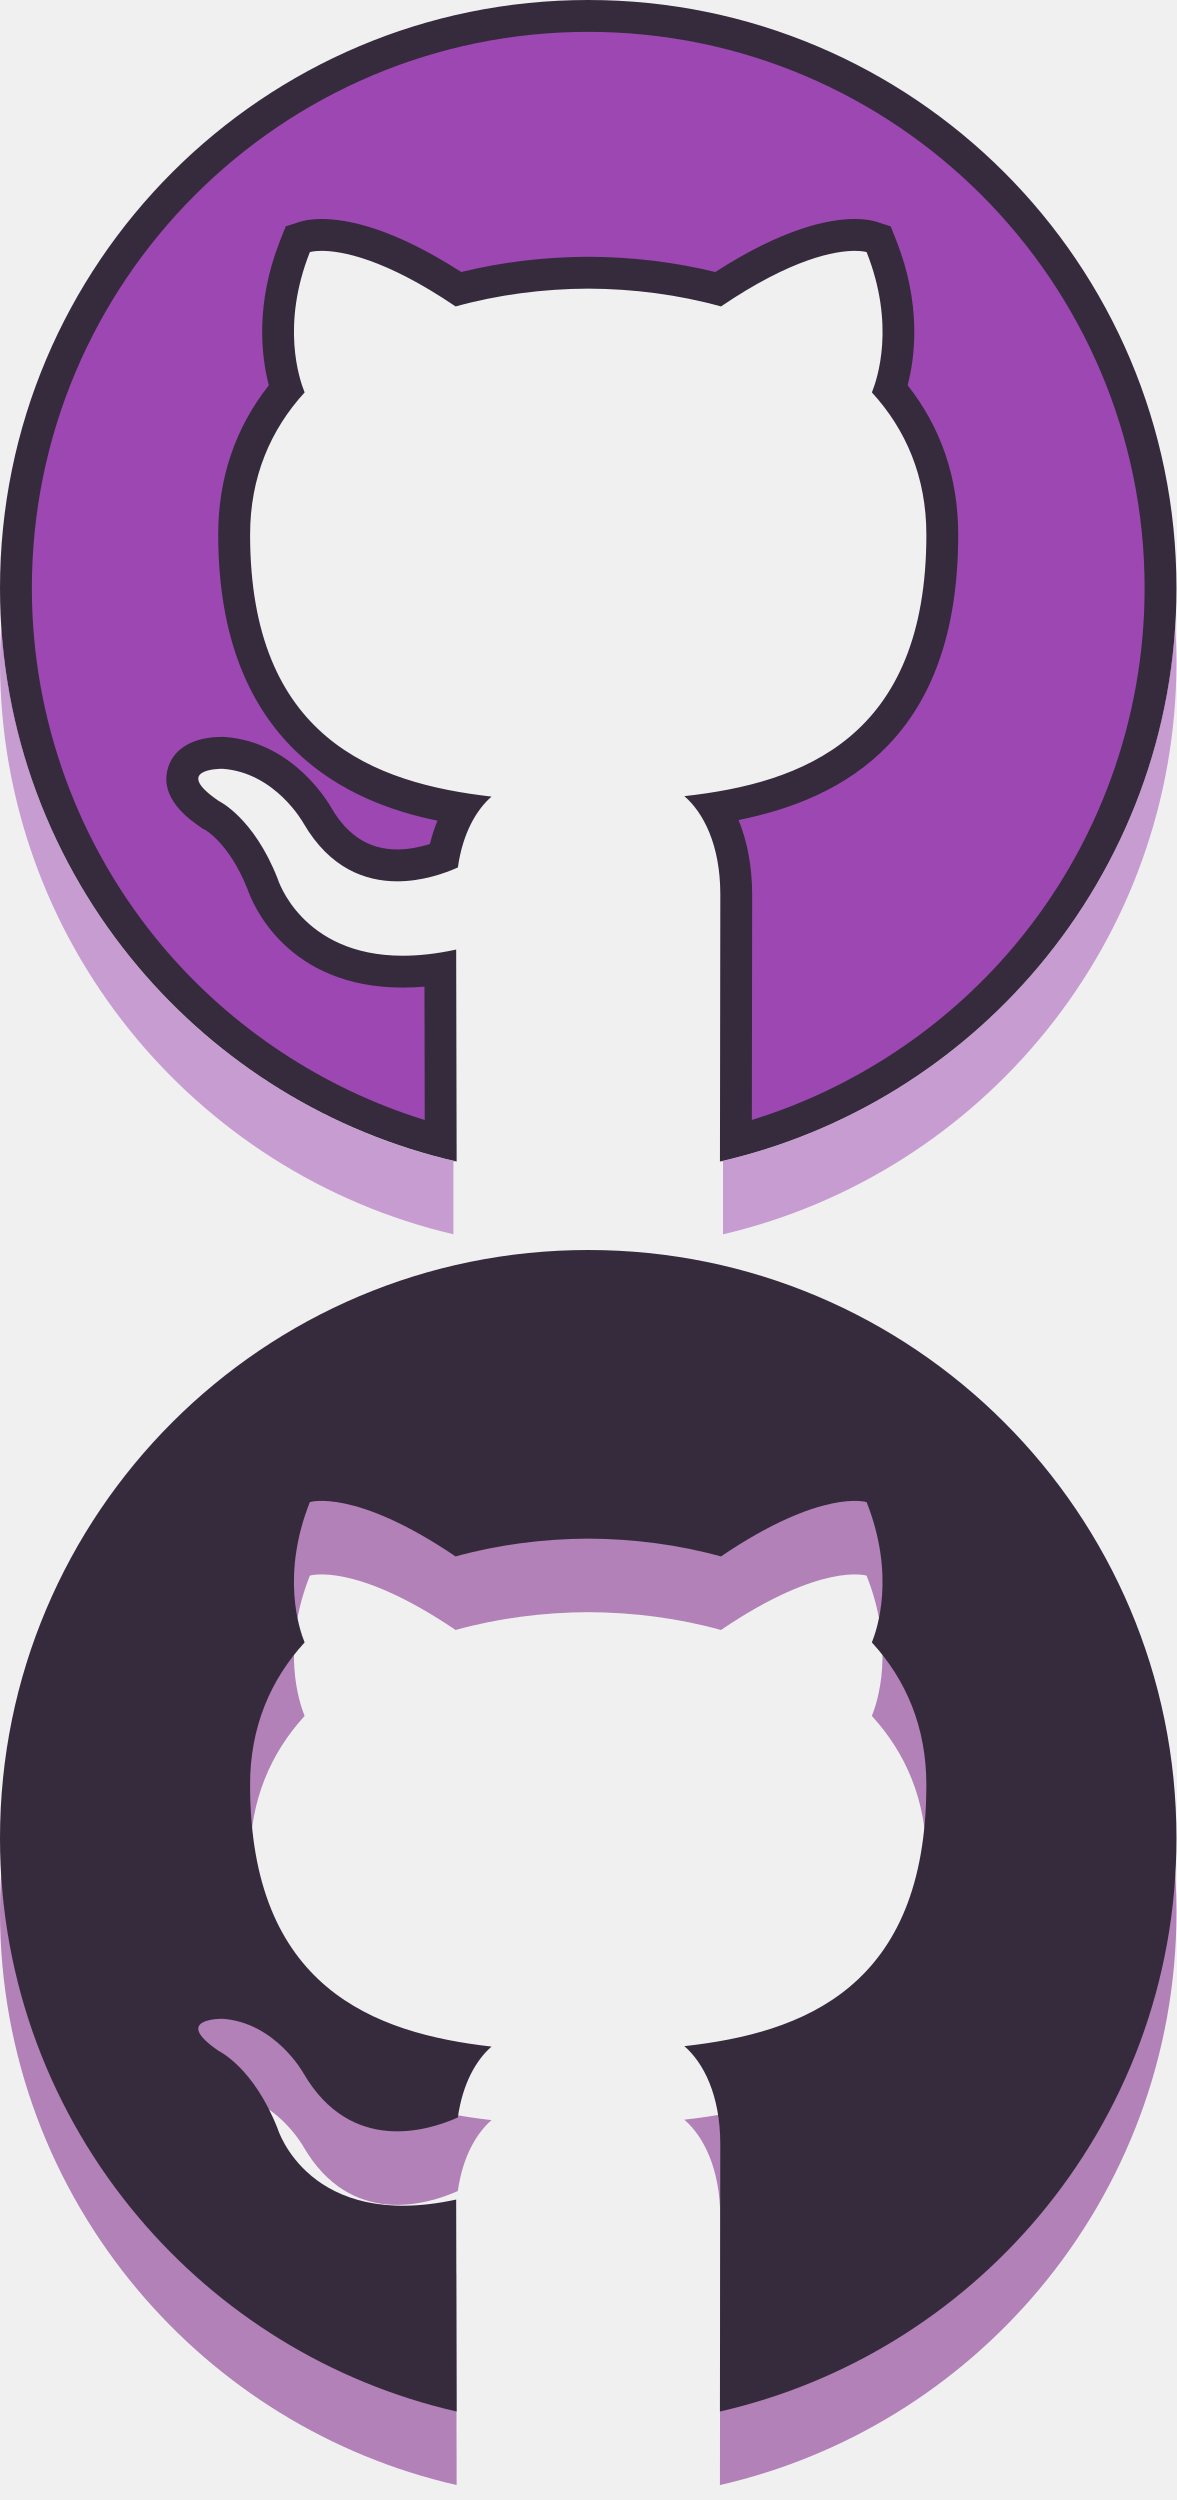
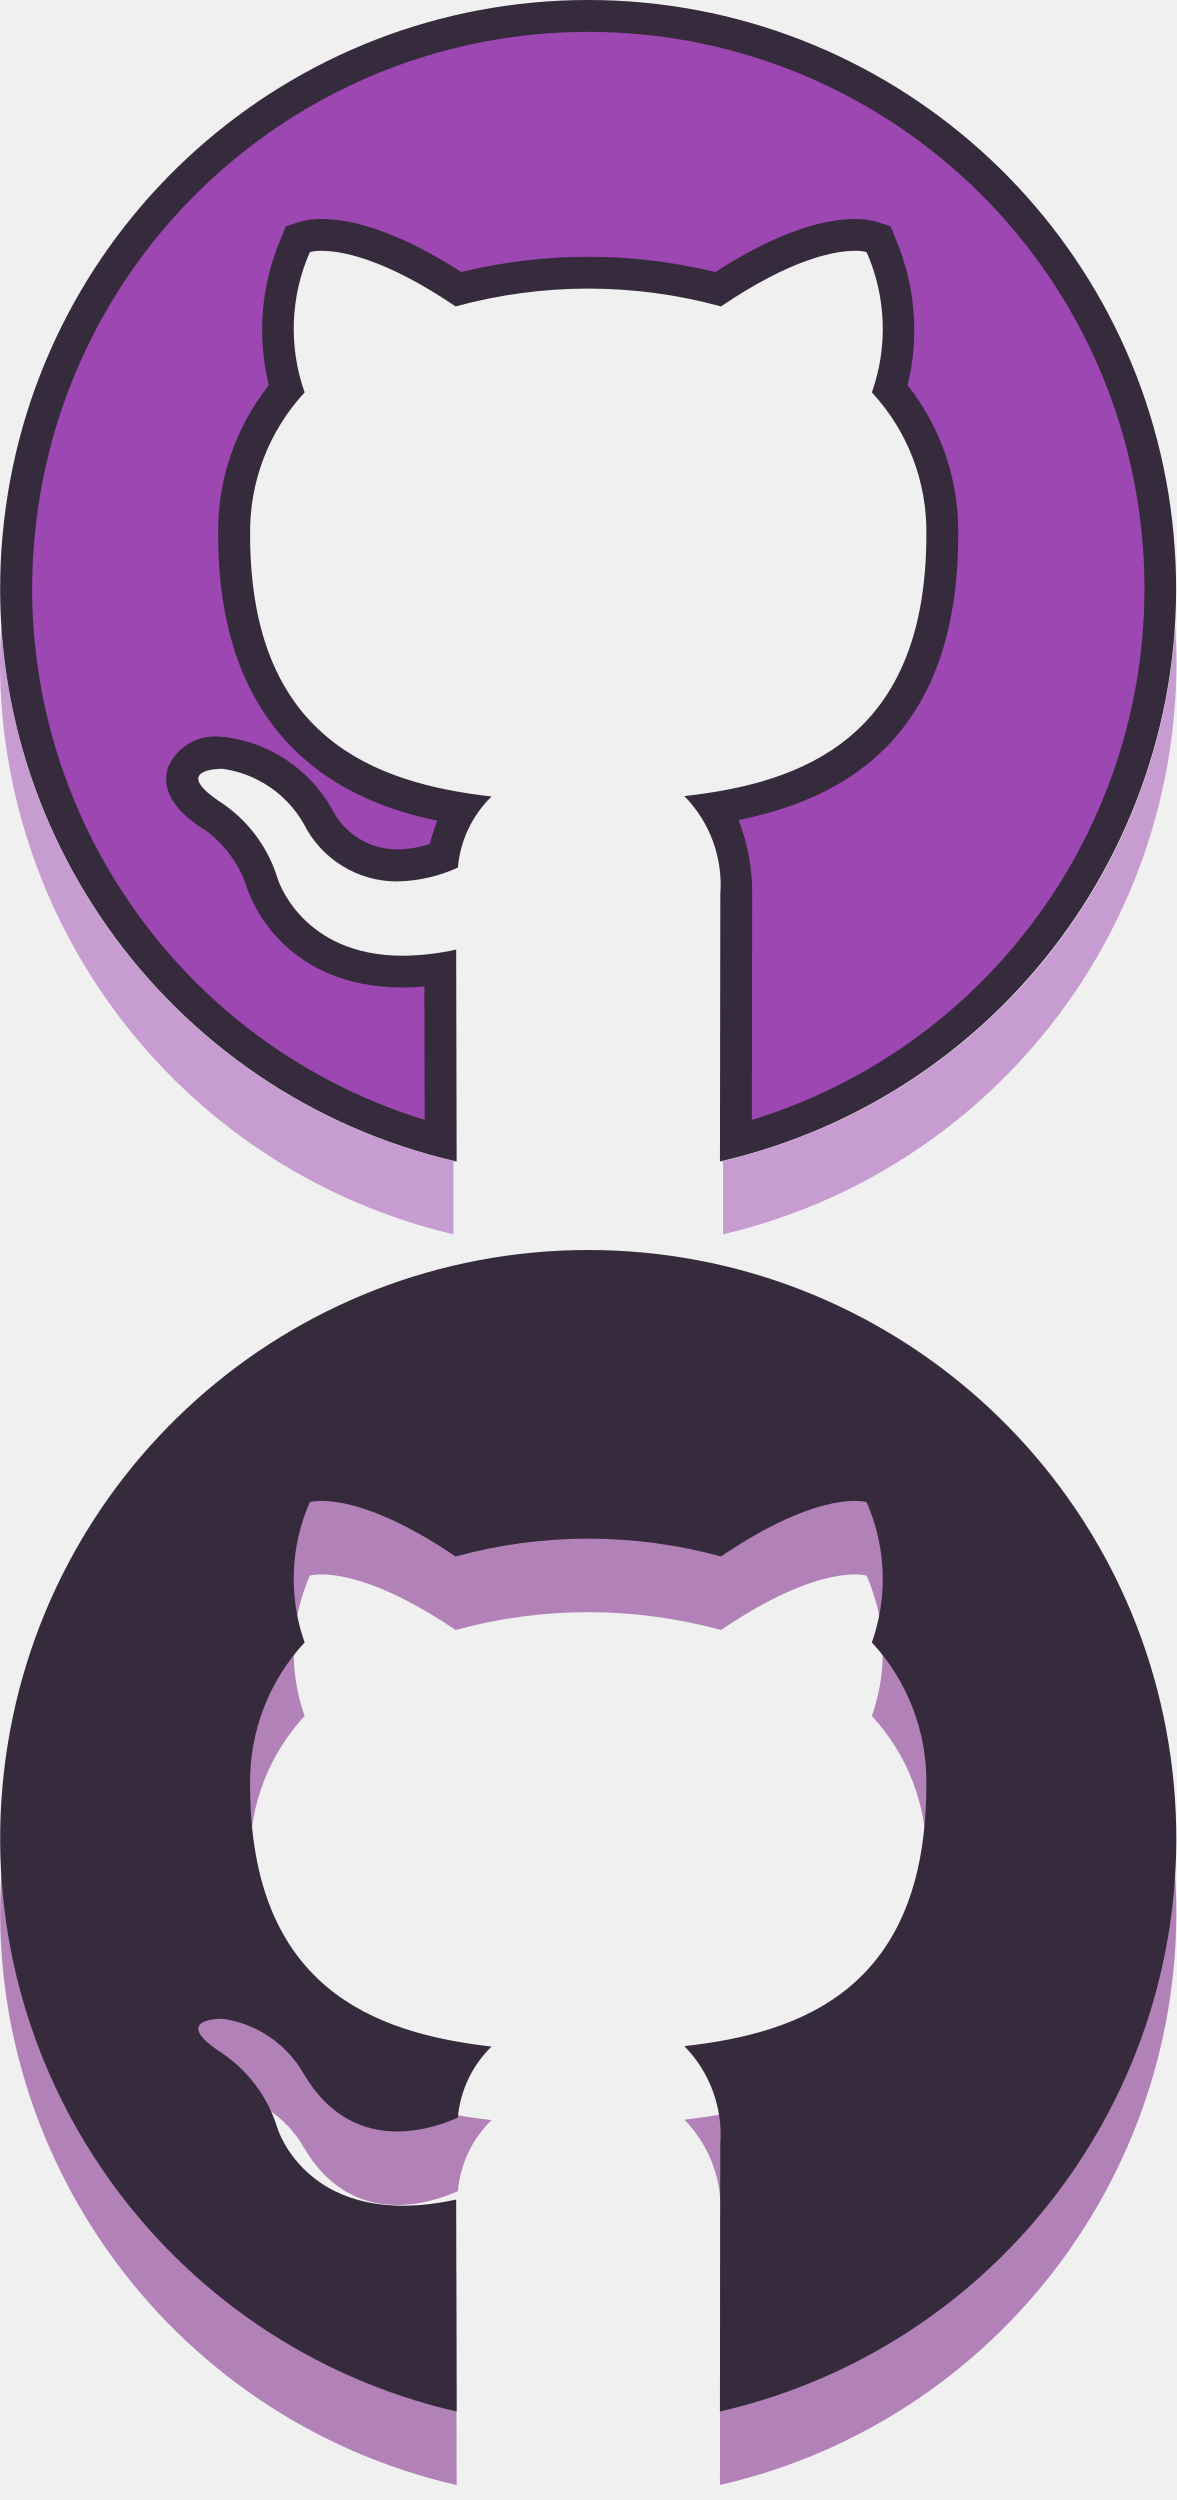
- <svg xmlns="http://www.w3.org/2000/svg" version="1.1" x="0px" y="0px" width="48px" height="102px" viewBox="0 0 48 102" style="enable-background:new 0 0 48 102;" xml:space="preserve">
-   <style type="text/css">
- 
- 	.st0{fill-rule:evenodd;clip-rule:evenodd;fill:#71117E;}
- 	.st1{fill:#12A8A5;}
- 	.st2{fill:#E29A4C;}
- 	.st3{fill:#E3A730;}
- 	.st4{fill:#E3F2BF;}
- 	.st5{fill:#E4F0D7;}
- 	.st6{fill:#E55F7C;}
- 	.st7{opacity:0.5;fill:#55ACEE;}
- 	.st8{fill:#E6E6E6;}
- 	.st9{fill:#198583;}
- 	.st10{fill-rule:evenodd;clip-rule:evenodd;fill:none;}
- 	.st11{fill:#E8C95A;}
- 	.st12{opacity:0.5;fill:#BC112A;}
- 	.st13{opacity:0.15;}
- 	.st14{opacity:0.25;}
- 	.st15{opacity:0.35;}
- 	.st16{opacity:0.5;fill:none;stroke:#F3695A;stroke-miterlimit:10;}
- 	.st17{opacity:0.5;fill:#F3695A;}
- 	.st18{fill:#EAAF56;}
- 	.st19{fill:#EB9A2D;}
- 	.st20{fill:#EBB060;}
- 	.st21{fill:#EDA44C;}
- 	.st22{fill:#534E58;}
- 	.st23{fill:#55ACEE;}
- 	.st24{opacity:0.2;fill:#EDA44C;stroke:#362B3C;stroke-miterlimit:10;}
- 	.st25{fill:#575757;}
- 	.st26{fill:#8B9698;}
- 	.st27{fill:#58504E;}
- 	.st28{fill:#8C652F;}
- 	.st29{fill:#BC112A;}
- 	.st30{fill:#BD081C;}
- 	.st31{fill:#8E8A75;}
- 	.st32{fill:#BEBEBF;}
- 	.st33{fill:#BF1B3A;}
- 	.st34{fill:#F19D39;}
- 	.st35{fill:#238D83;}
- 	.st36{fill:#F2C549;}
- 	.st37{fill:#F3695A;}
- 	.st38{fill:#299488;}
- 	.st39{fill:#F9B4AC;}
- 	.st40{fill-rule:evenodd;clip-rule:evenodd;fill:#EDA44C;}
- 	.st41{opacity:0.5;fill:#9D47B2;}
- 	.st42{fill:#C1DA84;}
- 	.st43{fill:#C2BAC4;}
- 	.st44{opacity:0.5;fill:#32B779;}
- 	.st45{fill:#2B8F83;}
- 	.st46{fill:#FBAB01;}
- 	.st47{fill:#999999;}
- 	.st48{fill:#FCC457;}
- 	.st49{fill:none;stroke:#EB9A2D;stroke-width:2;stroke-linecap:round;stroke-linejoin:round;stroke-miterlimit:10;}
- 	.st50{opacity:0.2;fill:#9D47B2;}
- 	.st51{fill-rule:evenodd;clip-rule:evenodd;}
- 	.st52{opacity:0.2;}
- 	.st53{opacity:0.3;}
- 	.st54{opacity:0.4;}
- 	.st55{opacity:0.5;}
- 	.st56{opacity:0.6;}
- 	.st57{fill:#615957;}
- 	.st58{fill:none;stroke:#3E5054;stroke-width:1.2;stroke-miterlimit:10;}
- 	.st59{fill:#FFDD8B;}
- 	.st60{fill:#FFFFFF;}
- 	.st61{fill:none;}
- 	.st62{fill:none;stroke:#3E5054;stroke-width:1.2;stroke-linecap:round;stroke-linejoin:round;stroke-miterlimit:10;}
- 	.st63{fill:#9D47B2;}
- 	.st64{fill:#CCCCCC;}
- 	.st65{opacity:0.5;fill:#0873B2;}
- 	.st66{fill:#FFFFFF;stroke:#3E5053;stroke-width:1.4;stroke-miterlimit:10;}
- 	.st67{fill:#32B779;}
- 	.st68{fill:#333333;}
- 	.st69{fill:#362B3C;}
- 	.st70{opacity:0.6;fill:#EDA44C;}
- 	.st71{fill-rule:evenodd;clip-rule:evenodd;fill:#FF1550;}
- 	.st72{fill-rule:evenodd;clip-rule:evenodd;fill:#FFFFFF;}
- 	.st73{fill-rule:evenodd;clip-rule:evenodd;fill:#643C6B;}
- 	.st74{fill:#0873B2;}
- 	.st75{fill-rule:evenodd;clip-rule:evenodd;fill:#9D47B2;}
- 	.st76{fill:#3E5054;}
- 	.st77{fill:none;stroke:#EB9A2D;stroke-width:1.6;stroke-miterlimit:10;}
- 	.st78{fill:#71117E;}
- 	.st79{fill:#75685E;}
- 	.st80{fill-rule:evenodd;clip-rule:evenodd;fill:#362B3C;}
- 	.st81{fill:#DADBD0;}
- 	.st82{fill:#0D8072;}
- 	.st83{fill:none;stroke:#FFFFFF;stroke-width:3;stroke-miterlimit:10;}
- 	.st84{fill:#40413B;}
- 	.st85{opacity:0.5;fill:none;stroke:#362B3C;stroke-miterlimit:10;}
- 	.st86{fill:#45D7B0;}
- 
- </style>
-   <g id="BG">
- </g>
-   <g id="Layer_1">
- </g>
-   <g id="Title">
- </g>
-   <g id="Location">
- </g>
-   <g id="Subtitle">
- </g>
-   <g id="Desc">
-     <rect id="_x3C_Slice_x3E__1_" class="st61" width="48" height="102" />
-     <g>
-       <path class="st63" d="M17.979,46.559c-4.593-1.227-8.777-3.883-11.854-7.539C2.595,34.82,0.65,29.486,0.65,24    C0.65,11.125,11.125,0.65,24,0.65S47.35,11.125,47.35,24c0,5.486-1.943,10.818-5.473,15.016    c-3.077,3.658-7.261,6.315-11.853,7.542c0.007-3.737,0.014-8.583,0.014-10.069c0-1.369-0.311-2.592-0.874-3.518    c4.286-0.686,9.281-2.829,9.281-11.159c0-2.271-0.718-4.27-2.133-5.944c0.308-0.972,0.721-3.115-0.351-5.821L35.849,9.76    l-0.292-0.094c-0.06-0.019-0.284-0.081-0.682-0.081c-0.841,0-2.667,0.292-5.576,2.213c-1.684-0.439-3.463-0.666-5.296-0.673    c-1.838,0.007-3.618,0.233-5.299,0.673c-2.912-1.921-4.739-2.213-5.581-2.213c-0.396,0-0.621,0.062-0.681,0.081L12.149,9.76    l-0.113,0.286c-1.07,2.706-0.656,4.851-0.349,5.822c-1.417,1.679-2.135,3.676-2.135,5.943c0,8.326,4.988,10.479,9.266,11.175    c-0.334,0.553-0.579,1.211-0.721,1.943c-0.464,0.177-1.152,0.377-1.892,0.377c-1.372,0-2.468-0.687-3.259-2.041    c-0.046-0.082-1.333-2.373-3.827-2.55c-0.004,0-0.009,0-0.013,0c-0.556,0-1.417,0.106-1.628,0.791    c-0.248,0.803,0.682,1.438,1.079,1.709l0.043,0.029l0.047,0.021c0.005,0.003,1.212,0.629,2.072,2.813    c0.359,1.199,2.043,3.563,5.714,3.562c0.486,0,0.999-0.04,1.53-0.121C17.97,41.012,17.979,46.559,17.979,46.559z" />
-       <path class="st69" d="M24,1.3c12.517,0,22.7,10.184,22.7,22.7c0,5.333-1.89,10.518-5.321,14.597    c-2.808,3.339-6.562,5.819-10.703,7.097c0.006-3.586,0.012-7.831,0.012-9.205c0-1.116-0.193-2.149-0.555-3.031    c4.312-0.873,8.962-3.373,8.962-11.646c0-2.31-0.693-4.354-2.063-6.093c0.306-1.171,0.566-3.309-0.465-5.912L36.34,9.235    l-0.585-0.188c-0.131-0.041-0.419-0.112-0.88-0.112c-1.083,0-2.932,0.386-5.692,2.163c-1.653-0.406-3.393-0.615-5.187-0.622    c-1.787,0.007-3.525,0.216-5.176,0.622c-2.764-1.777-4.613-2.163-5.697-2.163c-0.46,0-0.748,0.071-0.879,0.112l-0.586,0.188    l-0.227,0.571c-1.029,2.605-0.769,4.742-0.463,5.913c-1.371,1.741-2.065,3.786-2.065,6.092c0,8.688,5.433,10.958,8.944,11.672    c-0.122,0.301-0.225,0.619-0.307,0.952c-0.377,0.119-0.846,0.222-1.335,0.222c-1.14,0-2.022-0.562-2.681-1.69    c-0.061-0.109-1.516-2.698-4.359-2.899l-0.054-0.003H9.066c-1.158,0-1.963,0.456-2.208,1.251c-0.39,1.261,0.907,2.146,1.333,2.437    l0.056,0.044l0.094,0.044c0.042,0.022,1.013,0.562,1.763,2.449c0.193,0.561,1.577,4.004,6.331,4.004    c0.286,0,0.581-0.014,0.883-0.039c0.003,1.408,0.007,3.495,0.011,5.441c-4.142-1.278-7.897-3.758-10.704-7.095    C3.19,34.52,1.3,29.334,1.3,24C1.3,11.483,11.483,1.3,24,1.3 M24,0C10.745,0,0,10.745,0,24c0,5.881,2.118,11.264,5.629,15.438    c3.3,3.923,7.832,6.77,13.002,7.952c-0.006-3.224-0.014-7.715-0.019-8.648c-0.809,0.176-1.532,0.252-2.178,0.252    c-4.158,0-5.109-3.151-5.109-3.151c-0.982-2.496-2.4-3.163-2.4-3.163c-1.892-1.291,0.001-1.314,0.142-1.314    c0.005,0,0.008,0,0.008,0c2.17,0.153,3.312,2.229,3.312,2.229c1.078,1.847,2.532,2.363,3.82,2.363    c1.017,0,1.931-0.322,2.474-0.565c0.196-1.398,0.755-2.353,1.374-2.892c-4.802-0.547-9.851-2.401-9.851-10.688    c0-2.361,0.843-4.29,2.225-5.802c-0.222-0.548-0.965-2.746,0.213-5.725c0,0,0.156-0.051,0.482-0.051    c0.783,0,2.546,0.291,5.465,2.268c1.726-0.479,3.574-0.72,5.413-0.727c1.837,0.007,3.686,0.247,5.414,0.727    c2.917-1.977,4.678-2.268,5.46-2.268c0.326,0,0.482,0.051,0.482,0.051c1.18,2.979,0.437,5.177,0.215,5.725    c1.385,1.512,2.223,3.44,2.223,5.802c0,8.309-5.057,10.136-9.874,10.67c0.776,0.67,1.467,1.989,1.467,4.007    c0,1.6-0.008,7.088-0.015,10.9c5.169-1.183,9.701-4.031,13.001-7.955C45.883,35.262,48,29.881,48,24C48,10.745,37.255,0,24,0L24,0    z" />
-     </g>
-     <g>
-       <g class="st55">
-         <path class="st78" d="M24,54C10.745,54,0,64.745,0,78c0,5.881,2.118,11.264,5.629,15.438c3.3,3.923,7.832,6.77,13.002,7.952     c-0.006-3.224-0.014-7.715-0.019-8.648c-6.017,1.307-7.287-2.899-7.287-2.899c-0.982-2.496-2.4-3.163-2.4-3.163     c-1.963-1.34,0.149-1.314,0.149-1.314c2.17,0.153,3.312,2.229,3.312,2.229c1.93,3.305,5.062,2.35,6.294,1.798     c0.196-1.398,0.755-2.353,1.374-2.892c-4.802-0.547-9.851-2.401-9.851-10.688c0-2.361,0.843-4.29,2.225-5.802     c-0.222-0.548-0.965-2.746,0.213-5.725c0,0,1.814-0.582,5.947,2.217c1.726-0.479,3.574-0.72,5.413-0.727     c1.837,0.007,3.686,0.247,5.414,0.727c4.13-2.799,5.942-2.217,5.942-2.217c1.18,2.979,0.437,5.177,0.215,5.725     c1.385,1.512,2.223,3.44,2.223,5.802c0,8.309-5.057,10.136-9.874,10.67c0.776,0.67,1.467,1.989,1.467,4.007     c0,1.6-0.008,7.088-0.015,10.9c5.169-1.183,9.701-4.031,13.001-7.955C45.883,89.262,48,83.881,48,78C48,64.745,37.255,54,24,54z" />
-       </g>
-       <g>
-         <path class="st69" d="M24,51C10.745,51,0,61.745,0,75c0,5.881,2.118,11.264,5.629,15.438c3.3,3.923,7.832,6.77,13.002,7.952     c-0.006-3.224-0.014-7.715-0.019-8.648c-6.017,1.307-7.287-2.899-7.287-2.899c-0.982-2.496-2.4-3.163-2.4-3.163     c-1.963-1.34,0.149-1.314,0.149-1.314c2.17,0.153,3.312,2.229,3.312,2.229c1.93,3.305,5.062,2.35,6.294,1.798     c0.196-1.398,0.755-2.353,1.374-2.892c-4.802-0.547-9.851-2.401-9.851-10.688c0-2.361,0.843-4.29,2.225-5.802     c-0.222-0.548-0.965-2.746,0.213-5.725c0,0,1.814-0.582,5.947,2.217c1.726-0.479,3.574-0.72,5.413-0.727     c1.837,0.007,3.686,0.247,5.414,0.727c4.13-2.799,5.942-2.217,5.942-2.217c1.18,2.979,0.437,5.177,0.215,5.725     c1.385,1.512,2.223,3.44,2.223,5.802c0,8.309-5.057,10.136-9.874,10.67c0.776,0.67,1.467,1.989,1.467,4.007     c0,1.6-0.008,7.088-0.015,10.9c5.169-1.183,9.701-4.031,13.001-7.955C45.883,86.262,48,80.881,48,75C48,61.745,37.255,51,24,51z" />
-       </g>
-     </g>
-     <path class="st41" d="M48,27c0-0.504-0.021-1.004-0.051-1.5c-0.084,1.348-0.279,2.663-0.576,3.941   c-0.317,1.369-0.747,2.695-1.287,3.965C43.112,40.379,36.934,45.657,29.4,47.39h0.1v2.97C40.104,47.873,48,38.362,48,27z" />
-     <path class="st41" d="M18.6,47.39c-7.534-1.732-13.713-7.011-16.686-13.984c-0.54-1.269-0.97-2.595-1.287-3.964   C0.33,28.163,0.135,26.848,0.052,25.5C0.021,25.996,0,26.496,0,27c0,11.362,7.896,20.873,18.5,23.359v-2.97H18.6z" />
+ <svg xmlns="http://www.w3.org/2000/svg" width="48" height="102" viewBox="0 0 48 102">
+   <defs>
+     <style>.a{fill:none;}.b,.f{fill:#9d47b2;}.c{fill:#362b3c;}.d,.f{opacity:0.5;}.e{fill:#71117e;}.f{isolation:isolate;}</style>
+   </defs>
+   <rect class="a" width="48" height="102" />
+   <path class="b" d="M17.979,46.559a23.344,23.344,0,1,1,12.045,0c.007-3.737.014-8.583.014-10.069a6.8,6.8,0,0,0-.874-3.518c4.286-.686,9.281-2.829,9.281-11.159a8.956,8.956,0,0,0-2.133-5.944,8.685,8.685,0,0,0-.351-5.821l-.112-.287-.292-.094a2.337,2.337,0,0,0-.682-.081c-.841,0-2.667.292-5.576,2.213a21.186,21.186,0,0,0-10.6,0c-2.912-1.921-4.739-2.213-5.581-2.213a2.34,2.34,0,0,0-.681.081l-.293.094-.113.286a8.7,8.7,0,0,0-.349,5.822,8.961,8.961,0,0,0-2.135,5.943c0,8.326,4.988,10.479,9.266,11.175A5.947,5.947,0,0,0,18.1,34.93a5.45,5.45,0,0,1-1.892.377,3.653,3.653,0,0,1-3.259-2.041,5.173,5.173,0,0,0-3.827-2.55H9.106c-.556,0-1.417.106-1.628.791-.248.8.682,1.438,1.079,1.709l.043.029.047.021a5.319,5.319,0,0,1,2.072,2.813c.359,1.2,2.043,3.563,5.714,3.562a10.179,10.179,0,0,0,1.53-.121C17.97,41.012,17.979,46.559,17.979,46.559Z" />
+   <path class="c" d="M24,1.3a22.7,22.7,0,0,1,6.676,44.394c.006-3.586.012-7.831.012-9.205a8.01,8.01,0,0,0-.555-3.031c4.312-.873,8.962-3.373,8.962-11.646a9.592,9.592,0,0,0-2.063-6.093,9.49,9.49,0,0,0-.465-5.912l-.227-.572-.585-.188a2.967,2.967,0,0,0-.88-.112c-1.083,0-2.932.386-5.692,2.163a21.893,21.893,0,0,0-10.363,0c-2.764-1.777-4.613-2.163-5.7-2.163a2.965,2.965,0,0,0-.879.112l-.586.188-.227.571a9.5,9.5,0,0,0-.463,5.913A9.6,9.6,0,0,0,8.9,21.811c0,8.688,5.433,10.958,8.944,11.672a6.972,6.972,0,0,0-.307.952,4.511,4.511,0,0,1-1.335.222,2.987,2.987,0,0,1-2.681-1.69,5.864,5.864,0,0,0-4.359-2.9h-.1a2.073,2.073,0,0,0-2.208,1.251c-.39,1.261.907,2.146,1.333,2.437l.056.044.094.044A4.694,4.694,0,0,1,10.1,36.29c.193.561,1.577,4,6.331,4,.286,0,.581-.014.883-.039,0,1.408.007,3.495.011,5.441A22.7,22.7,0,0,1,24,1.3M24,0a24,24,0,0,0-5.369,47.39c-.006-3.224-.014-7.715-.019-8.648a10.255,10.255,0,0,1-2.178.252c-4.158,0-5.109-3.151-5.109-3.151a5.732,5.732,0,0,0-2.4-3.163c-1.892-1.291,0-1.314.142-1.314h.008A4.542,4.542,0,0,1,12.387,33.6a4.256,4.256,0,0,0,3.82,2.363,6.244,6.244,0,0,0,2.474-.565,4.61,4.61,0,0,1,1.374-2.9c-4.8-.547-9.851-2.4-9.851-10.688a8.362,8.362,0,0,1,2.225-5.8,7.779,7.779,0,0,1,.213-5.725,1.719,1.719,0,0,1,.482-.051c.783,0,2.546.291,5.465,2.268a20.519,20.519,0,0,1,10.827,0c2.917-1.977,4.678-2.268,5.46-2.268a1.719,1.719,0,0,1,.482.051,7.773,7.773,0,0,1,.215,5.725,8.345,8.345,0,0,1,2.223,5.8c0,8.309-5.057,10.136-9.874,10.67a5.171,5.171,0,0,1,1.467,4.007c0,1.6-.008,7.088-.015,10.9A24,24,0,0,0,24,0Z" />
+   <g class="d">
+     <path class="e" d="M24,54a24,24,0,0,0-5.369,47.39c-.006-3.224-.014-7.715-.019-8.648-6.017,1.307-7.287-2.9-7.287-2.9a5.732,5.732,0,0,0-2.4-3.163c-1.963-1.34.149-1.314.149-1.314A4.542,4.542,0,0,1,12.386,87.6c1.93,3.305,5.062,2.35,6.294,1.8a4.61,4.61,0,0,1,1.374-2.9c-4.8-.547-9.851-2.4-9.851-10.688a8.362,8.362,0,0,1,2.225-5.8,7.779,7.779,0,0,1,.213-5.725s1.814-.582,5.947,2.217a20.519,20.519,0,0,1,10.827,0c4.13-2.8,5.942-2.217,5.942-2.217a7.773,7.773,0,0,1,.215,5.725,8.345,8.345,0,0,1,2.223,5.8c0,8.309-5.057,10.136-9.874,10.67a5.171,5.171,0,0,1,1.467,4.007c0,1.6-.008,7.088-.015,10.9A24,24,0,0,0,24,54Z" />
  </g>
-   <g id="Layer_7">
- </g>
+   <path class="c" d="M24,51a24,24,0,0,0-5.369,47.39c-.006-3.224-.014-7.715-.019-8.648-6.017,1.307-7.287-2.9-7.287-2.9a5.732,5.732,0,0,0-2.4-3.163c-1.963-1.34.149-1.314.149-1.314A4.542,4.542,0,0,1,12.386,84.6c1.93,3.305,5.062,2.35,6.294,1.8a4.61,4.61,0,0,1,1.374-2.9c-4.8-.547-9.851-2.4-9.851-10.688a8.362,8.362,0,0,1,2.225-5.8,7.779,7.779,0,0,1,.213-5.725s1.814-.582,5.947,2.217a20.519,20.519,0,0,1,10.827,0c4.13-2.8,5.942-2.217,5.942-2.217a7.773,7.773,0,0,1,.215,5.725,8.345,8.345,0,0,1,2.223,5.8c0,8.309-5.057,10.136-9.874,10.67a5.171,5.171,0,0,1,1.467,4.007c0,1.6-.008,7.088-.015,10.9A24,24,0,0,0,24,51Z" />
+   <path class="f" d="M48,27c0-.5-.021-1-.051-1.5A23.963,23.963,0,0,1,29.4,47.39h.1v2.97A24,24,0,0,0,48,27Z" />
+   <path class="f" d="M18.6,47.39A23.982,23.982,0,0,1,.052,25.5C.021,26,0,26.5,0,27A24,24,0,0,0,18.5,50.359v-2.97h.1Z" />
</svg>
